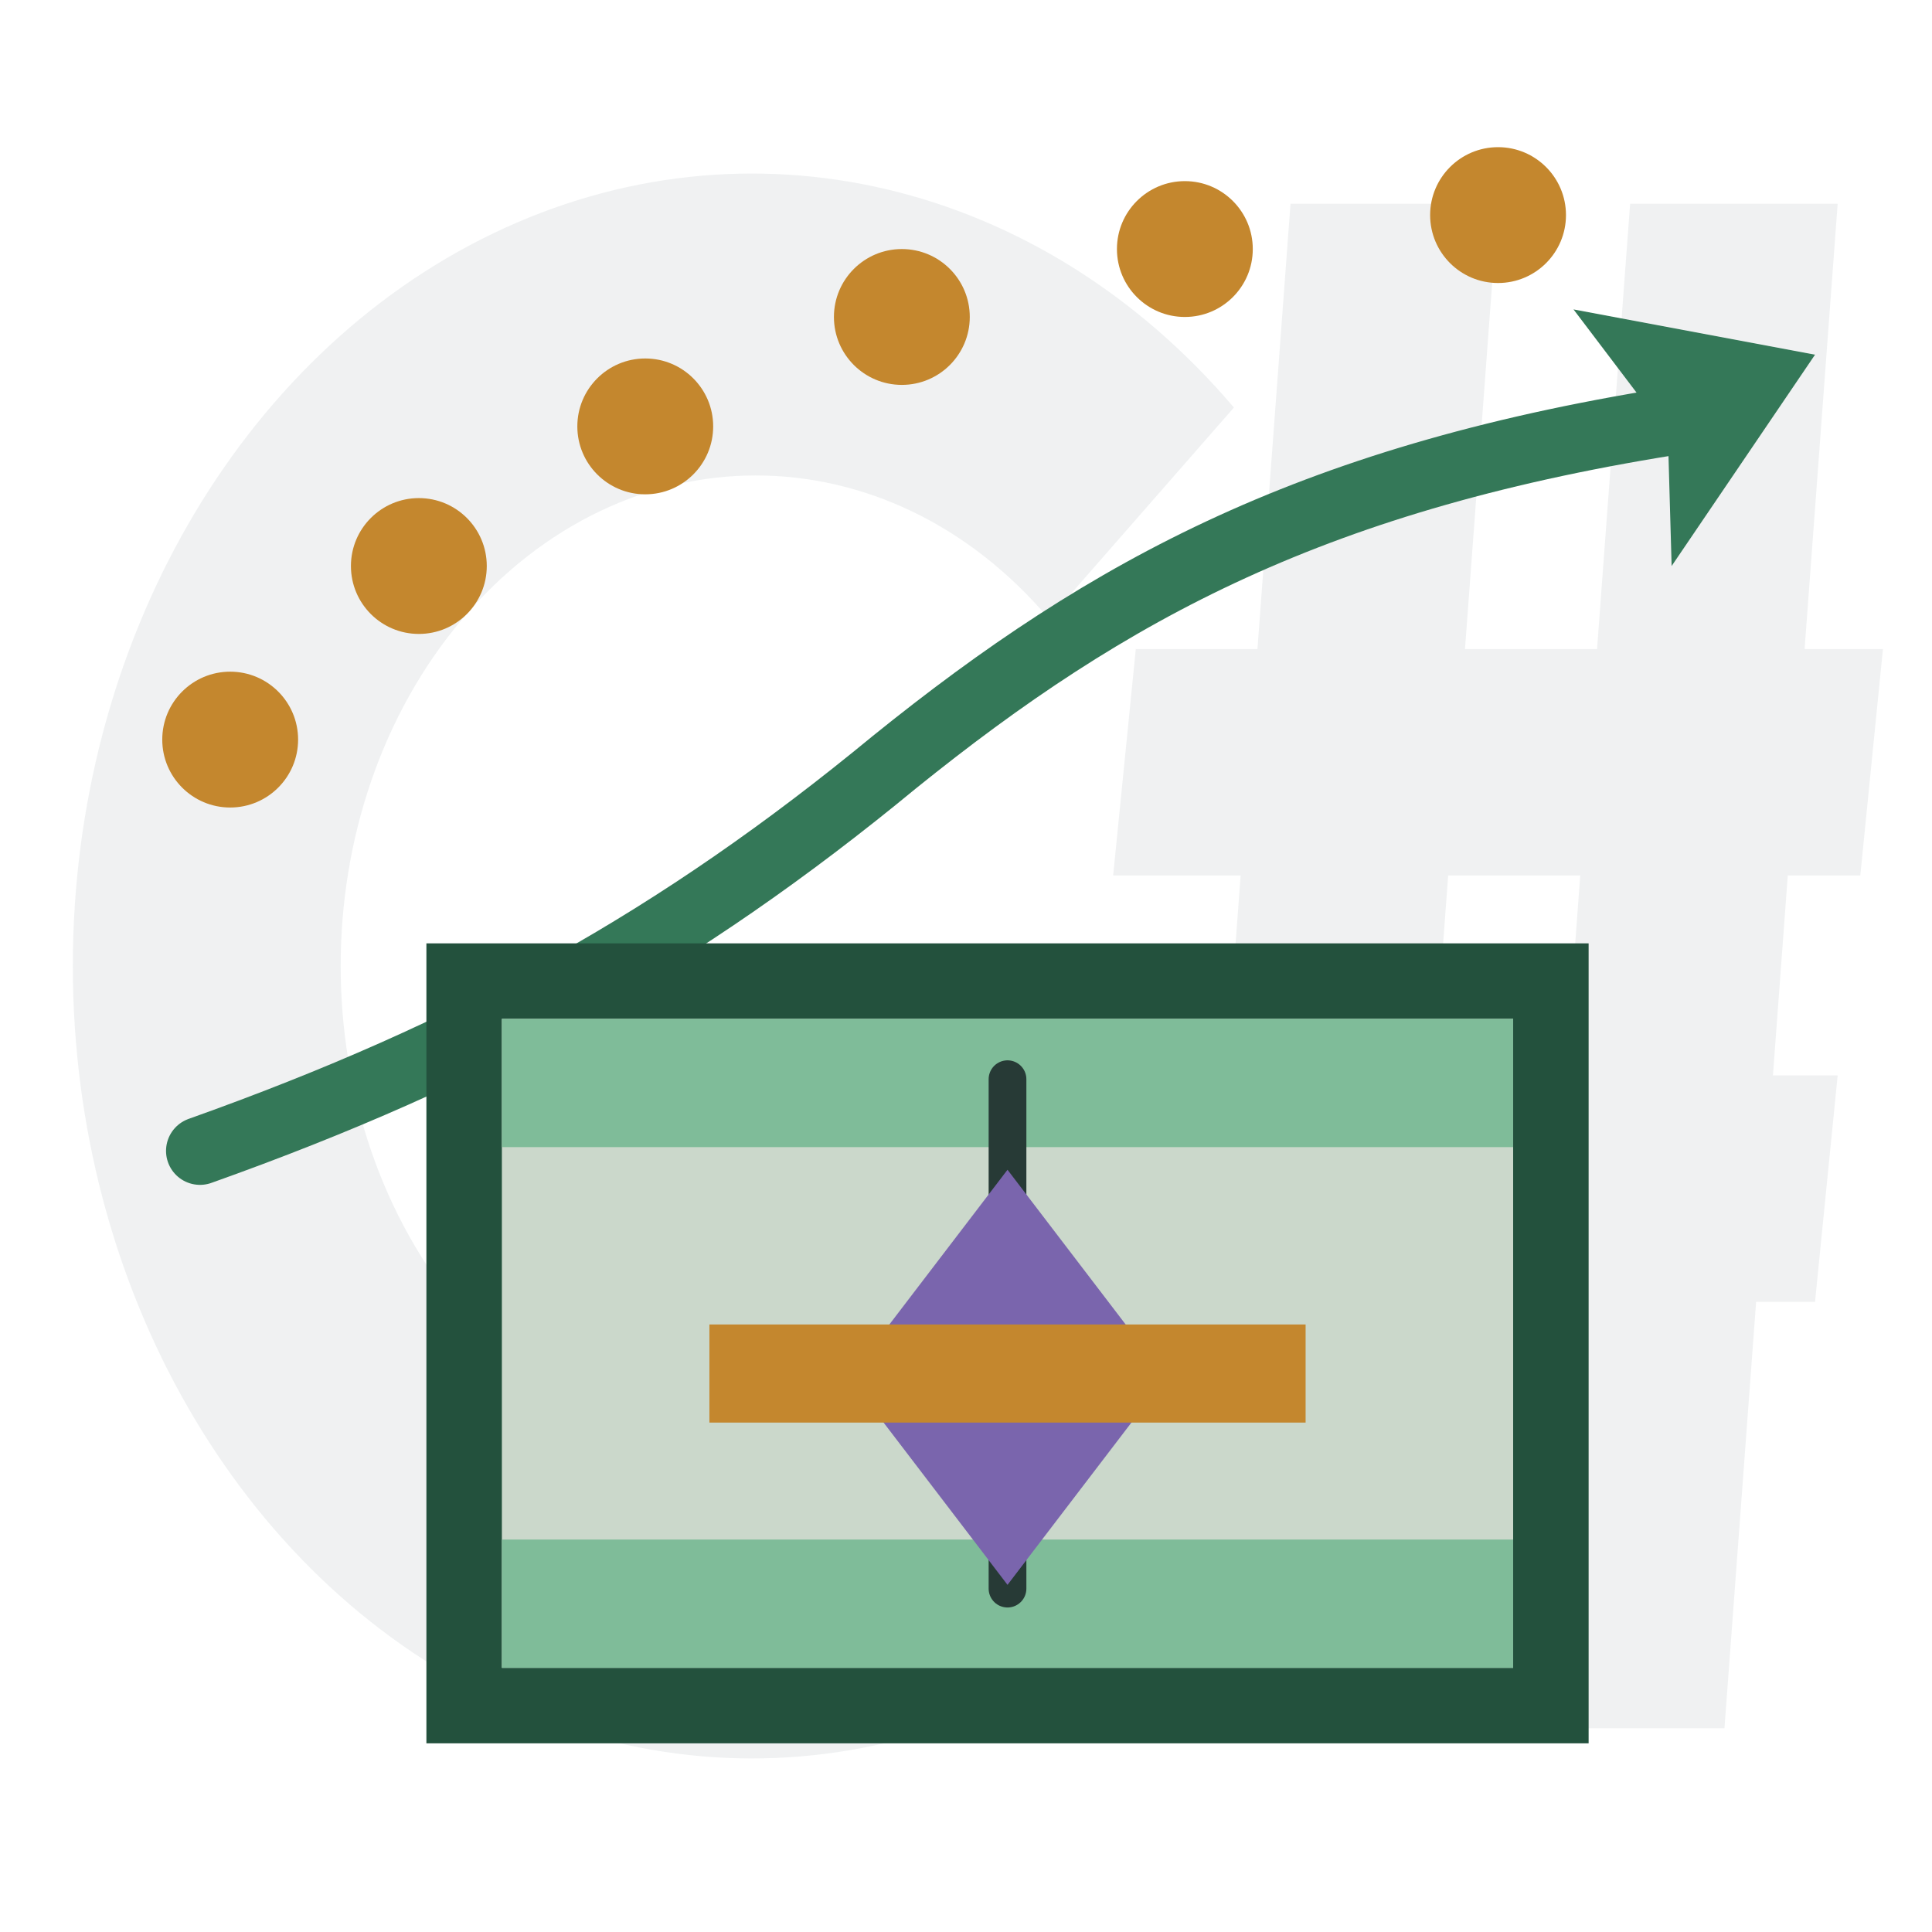
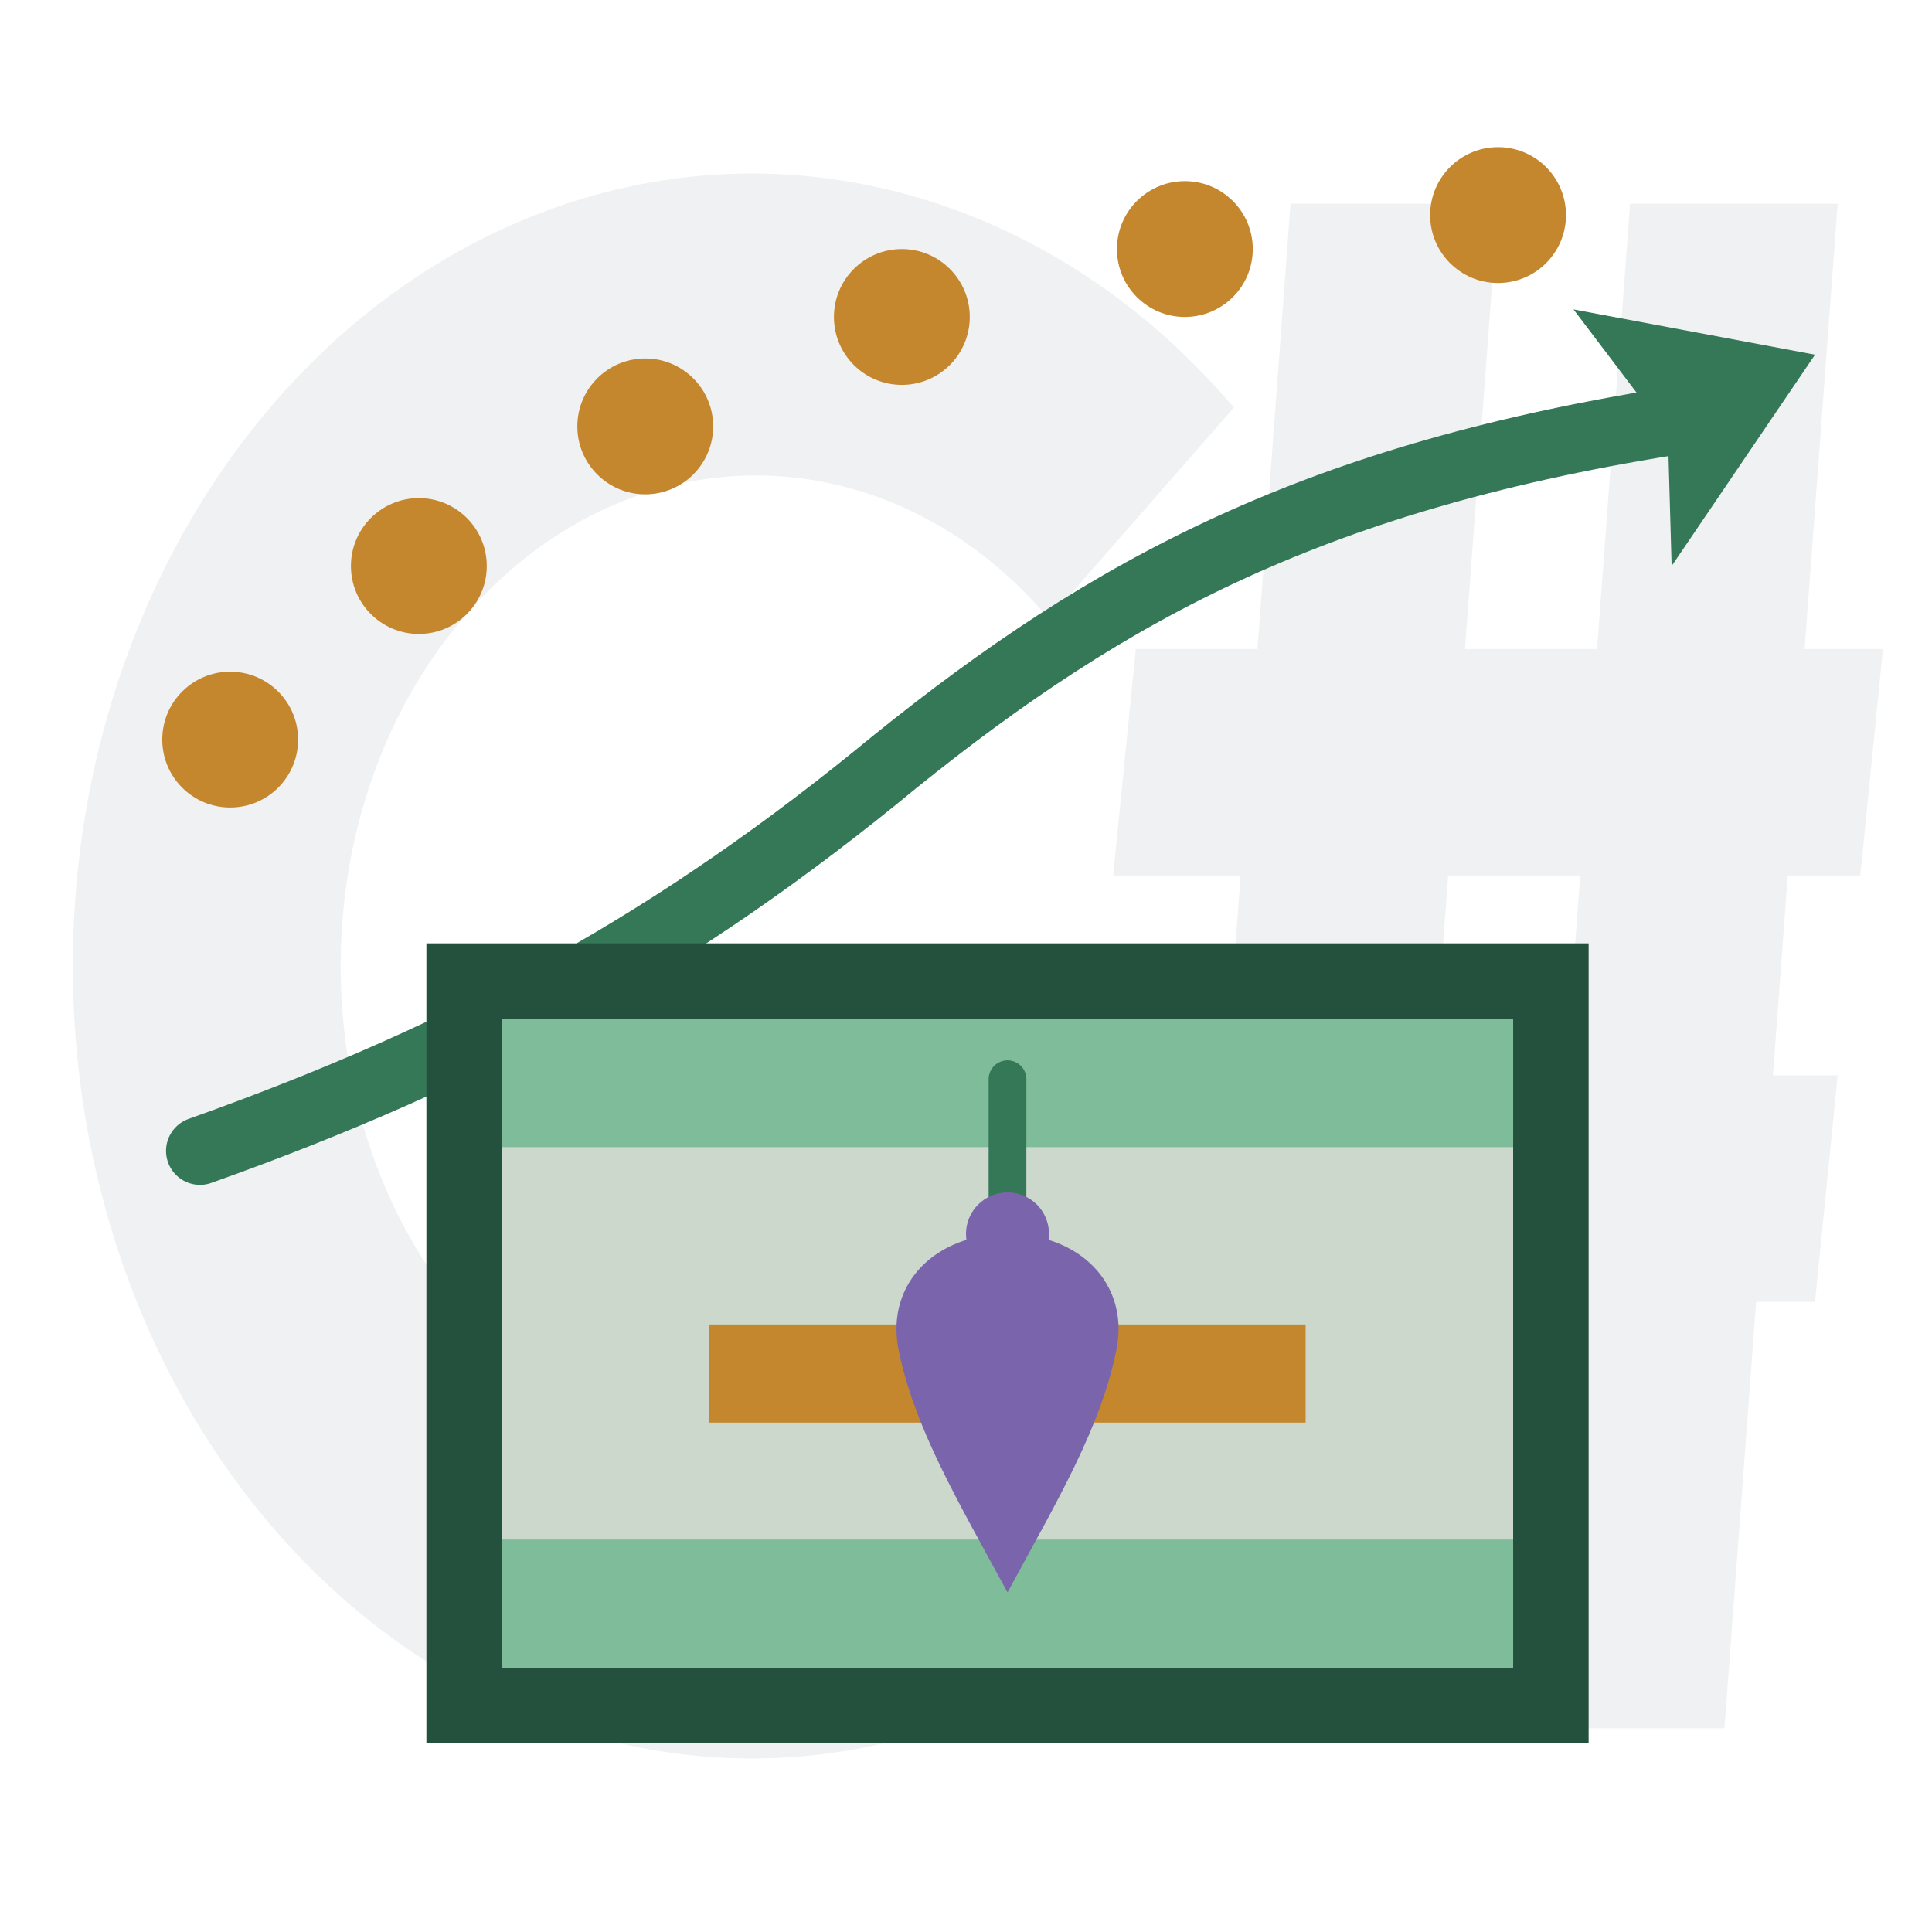
<svg xmlns="http://www.w3.org/2000/svg" viewBox="0 0 512 512" role="img" aria-labelledby="title description">
  <style>
    :root { color-scheme: light dark; }
    .language-mark { fill:#17323d; opacity:.07; } .python-upper { fill:#2874a6; opacity:.07; } .python-lower { fill:#aa8108; opacity:.07; }
    .primary { fill:#347858; } .primary-light { fill:#7fbc99; } .primary-shade { fill:#23513d; } .secondary { fill:#c4872e; } .secondary-light { fill:#edbb69; } .secondary-shade { fill:#895b1e; }
    .accent { fill:#7a65ad; } .positive { fill:#388960; } .positive-light { fill:#82c49f; } .negative { fill:#b94c46; } .negative-light { fill:#e78b7f; } .violet { fill:#3f75a7; } .violet-light { fill:#8db7db; } .neutral { fill:#273a36; } .pale { fill:#cbd8cb; } .shadow { fill:#14262c; opacity:.22; }
    .line-primary { fill:none; stroke:#347858; stroke-width:18; stroke-linecap:round; stroke-linejoin:round; } .line-secondary { fill:none; stroke:#c4872e; stroke-width:18; stroke-linecap:round; stroke-linejoin:round; } .line-neutral { fill:none; stroke:#273a36; stroke-width:18; stroke-linecap:round; stroke-linejoin:round; } .line-accent { fill:none; stroke:#7a65ad; stroke-width:14; stroke-linecap:round; stroke-linejoin:round; } .thin-primary { fill:none; stroke:#347858; stroke-width:10; stroke-linecap:round; stroke-linejoin:round; } .thin-secondary { fill:none; stroke:#c4872e; stroke-width:10; stroke-linecap:round; stroke-linejoin:round; } .thin-neutral { fill:none; stroke:#273a36; stroke-width:10; stroke-linecap:round; stroke-linejoin:round; }
    @media (prefers-color-scheme: dark) {
      .language-mark { fill:#edf6f3; opacity:.08; } .python-upper { fill:#7ec5ed; opacity:.08; } .python-lower { fill:#f1ca50; opacity:.08; }
      .primary { fill:#66bf91; } .primary-light { fill:#aae0be; } .primary-shade { fill:#3d8e69; } .secondary { fill:#e6ad57; } .secondary-light { fill:#ffd08a; } .secondary-shade { fill:#a97735; } .accent { fill:#ac9ae0; } .positive { fill:#67c391; } .positive-light { fill:#a7ddbb; } .negative { fill:#ee746c; } .negative-light { fill:#ffaea3; } .violet { fill:#73ace0; } .violet-light { fill:#b5d5ee; } .neutral { fill:#edf3ef; } .pale { fill:#718378; } .shadow { fill:#02090b; opacity:.34; }
      .line-primary { stroke:#66bf91; } .line-secondary { stroke:#e6ad57; } .line-neutral { stroke:#edf3ef; } .line-accent { stroke:#ac9ae0; } .thin-primary { stroke:#66bf91; } .thin-secondary { stroke:#e6ad57; } .thin-neutral { stroke:#edf3ef; }
    }
  </style>
  <g class="language-mark" aria-hidden="true">
    <path d="M327 108 A180 210 0 1 0 327 404 L278 348 A110 130 0 1 1 278 164 Z" />
    <path d="M342 54 L397 54 L367 458 L312 458 Z M432 54 L487 54 L457 458 L402 458 Z M301 172 L499 172 L493 232 L295 232 Z M289 285 L487 285 L481 345 L283 345 Z" />
  </g>
  <g aria-hidden="true">
    <circle class="secondary" cx="61" cy="196" r="18" />
    <circle class="secondary" cx="111" cy="150" r="18" />
    <circle class="secondary" cx="171" cy="113" r="18" />
    <circle class="secondary" cx="239" cy="84" r="18" />
    <circle class="secondary" cx="314" cy="66" r="18" />
    <circle class="secondary" cx="397" cy="57" r="18" />
    <path class="line-primary" d="M53 305 C126 279 180 249 237 202 C294 156 349 126 447 111" />
    <path class="primary" d="M417 82 L481 94 L443 150 L442 115 Z" />
    <path class="primary-shade" d="M113 250 L421 250 L421 462 L113 462 Z" />
    <path class="pale" d="M133 270 L401 270 L401 442 L133 442 Z" />
    <path class="primary-light" d="M133 270 L401 270 L401 304 L133 304 Z M133 408 L401 408 L401 442 L133 442 Z" />
-     <path class="thin-neutral" d="M267 286 L267 421" />
-     <path class="accent" d="M267 310 L309 365 L267 420 L225 365 Z" />
+     <path class="thin-primary" d="M267 286 L267 327" />
    <path class="secondary" d="M188 351 L346 351 L346 377 L188 377 Z" />
+     <circle class="accent" cx="267" cy="327" r="11" />
+     <path class="accent" d="M267 327 C286 327 299 340 296 357 C292 378 280 398 267 422 C254 398 242 378 238 357 C235 340 248 327 267 327 Z" />
  </g>
</svg>
